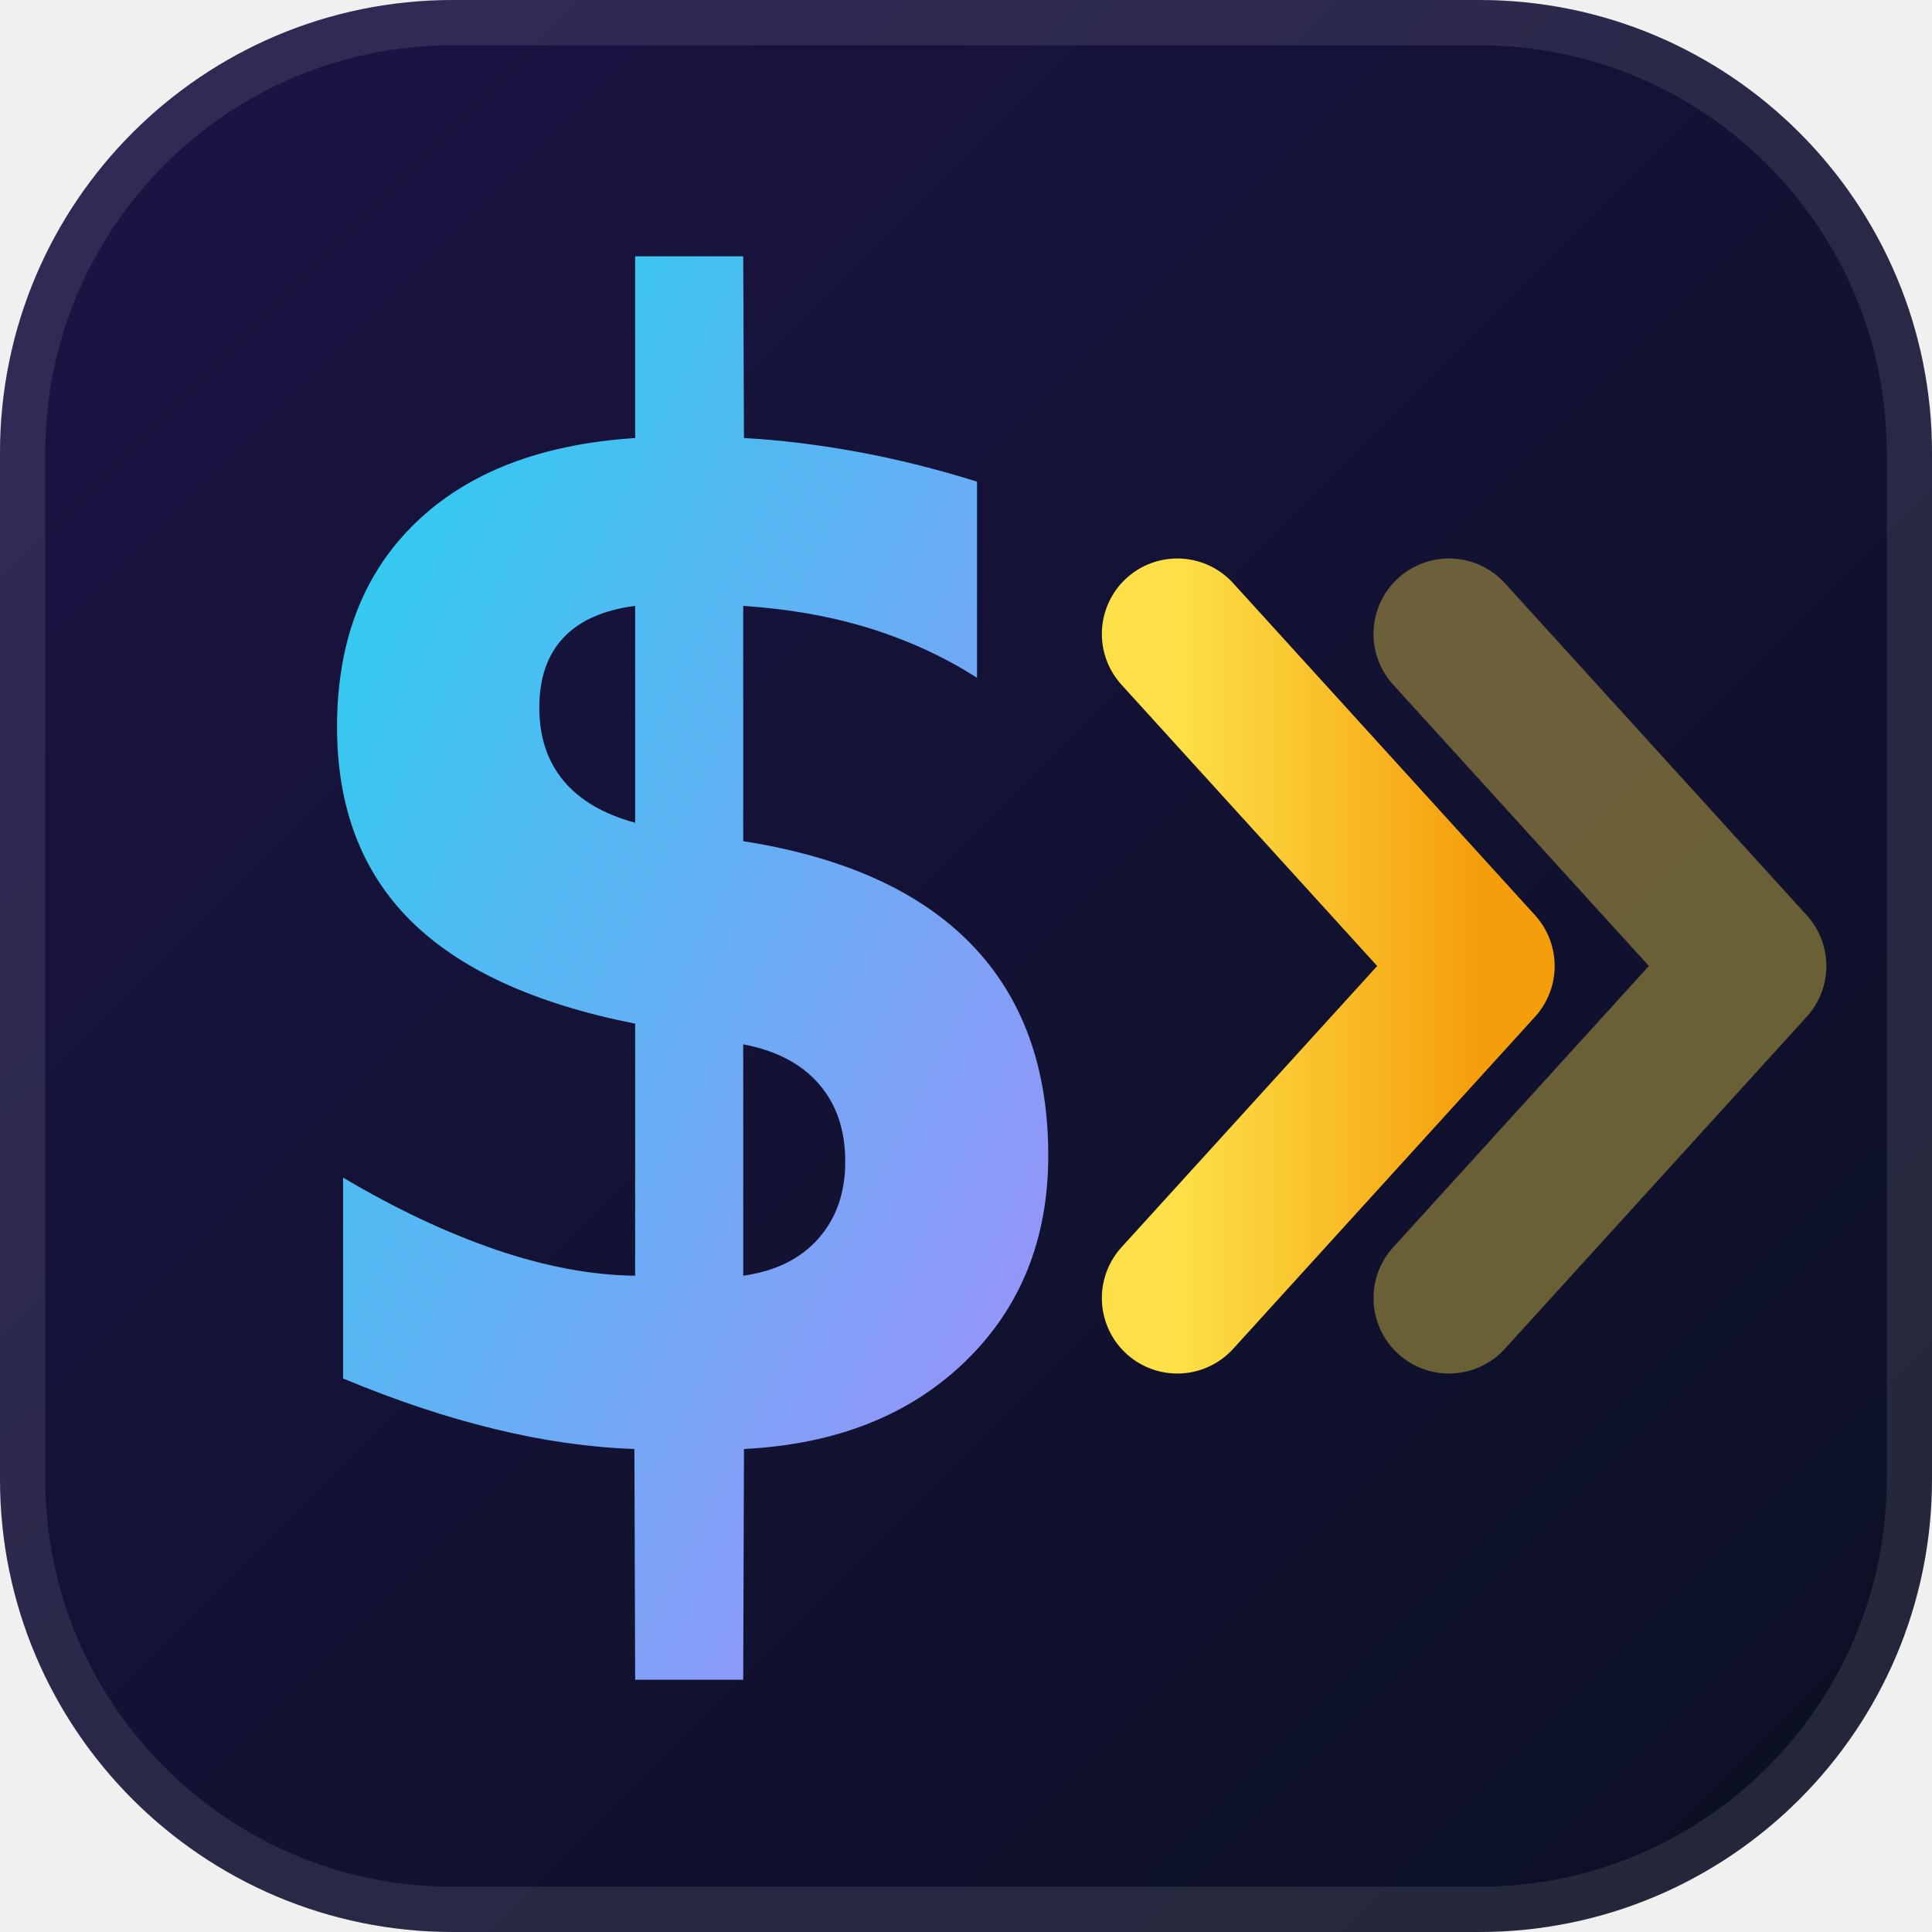
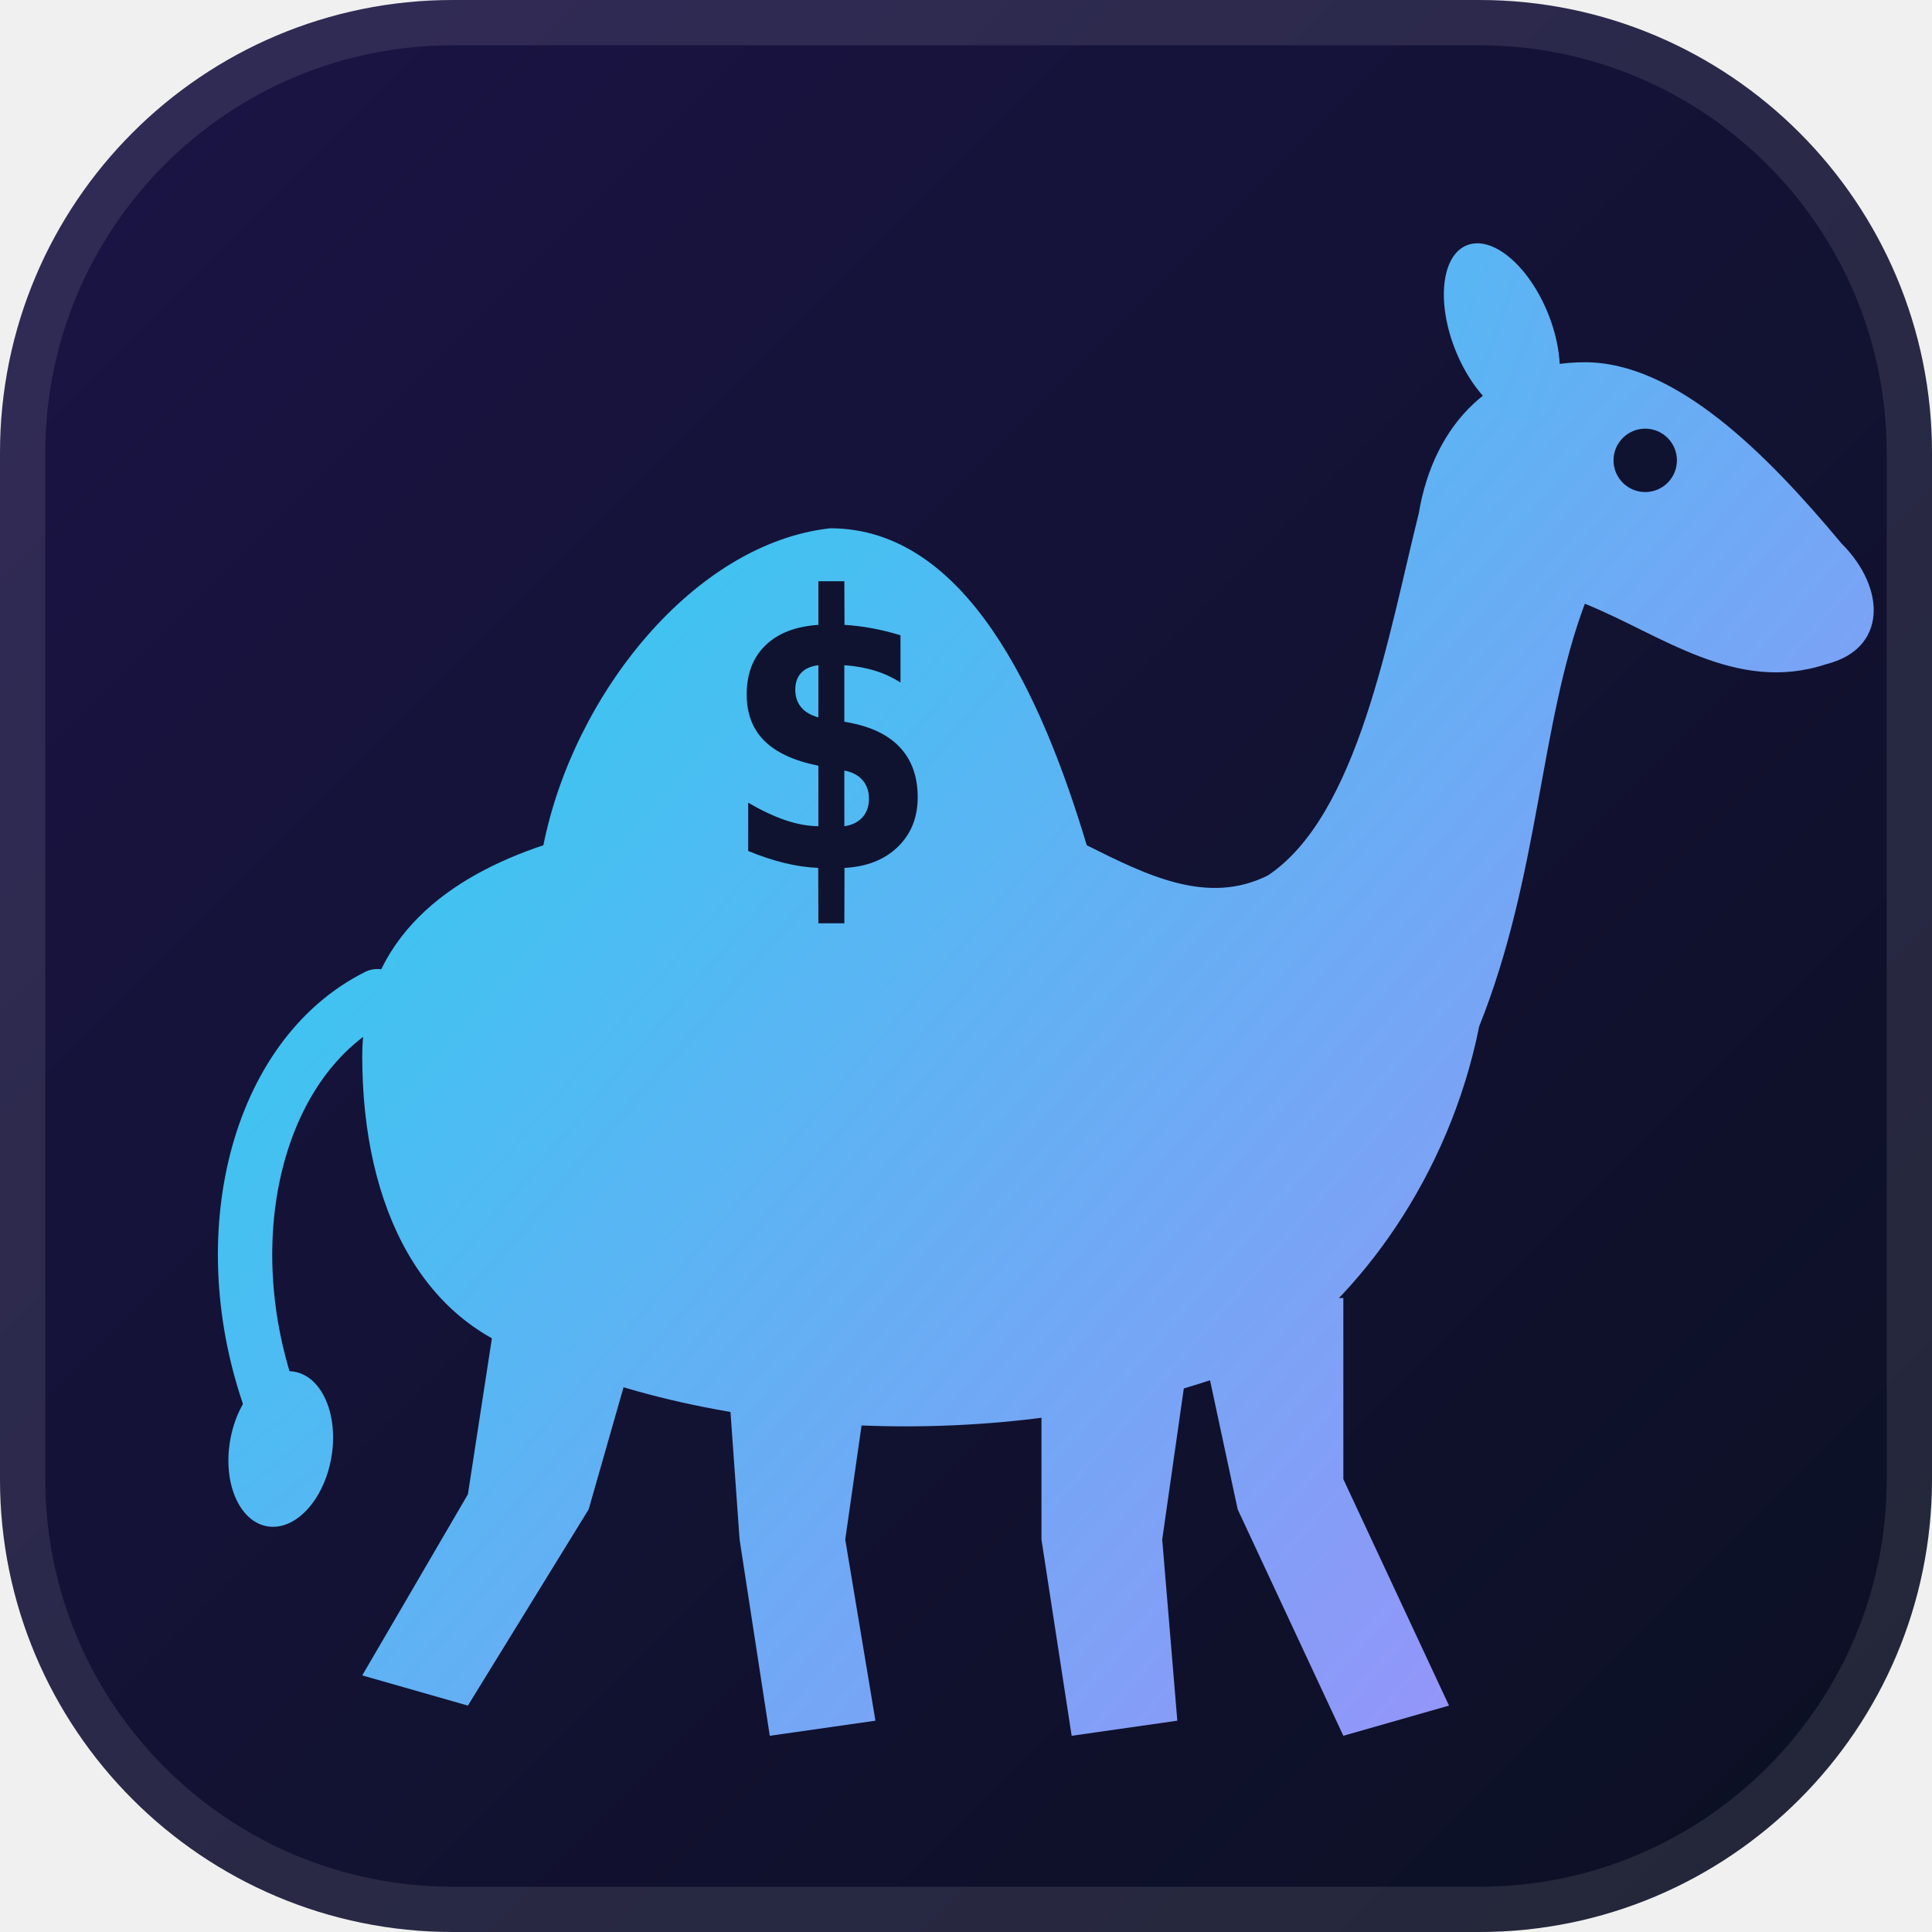
<svg xmlns="http://www.w3.org/2000/svg" viewBox="0 0 128 128" width="128" height="128" role="img" aria-label="Perl2JS">
  <defs>
    <linearGradient id="bg" x1="0" y1="0" x2="1" y2="1">
      <stop offset="0" stop-color="#1b1446" />
      <stop offset="1" stop-color="#0b1022" />
    </linearGradient>
    <linearGradient id="sig" x1="0" y1="0" x2="1" y2="1">
      <stop offset="0" stop-color="#22d3ee" />
      <stop offset="1" stop-color="#a78bfa" />
    </linearGradient>
    <linearGradient id="js" x1="0" y1="0" x2="1" y2="0">
      <stop offset="0" stop-color="#fde047" />
      <stop offset="1" stop-color="#f59e0b" />
    </linearGradient>
+     <linearGradient id="camel" gradientUnits="userSpaceOnUse" x1="14" y1="26" x2="120" y2="118">
+       <stop offset="0" stop-color="#22d3ee" />
+       <stop offset="1" stop-color="#a78bfa" />
+     </linearGradient>
    <linearGradient id="word" x1="0" y1="0" x2="1" y2="0">
      <stop offset="0" stop-color="#22d3ee" />
      <stop offset="1" stop-color="#a78bfa" />
    </linearGradient>
  </defs>
  <g transform="translate(0 0) scale(1.0)">
    <rect x="0" y="0" width="128" height="128" rx="30" fill="url(#bg)" />
    <rect x="1.5" y="1.5" width="125" height="125" rx="28.5" fill="none" stroke="#ffffff" stroke-opacity=".10" stroke-width="3" />
-     <g transform="translate(14 96)">
-       <path d="M35.24 -26.81V-11.48Q38.44 -11.93 40.22 -13.94Q42 -15.95 42 -19.04Q42 -22.19 40.24 -24.2Q38.49 -26.2 35.24 -26.81ZM28.08 -41.49V-55.86Q24.93 -55.45 23.33 -53.75Q21.73 -52.05 21.73 -49.11Q21.73 -46.21 23.33 -44.28Q24.93 -42.35 28.08 -41.49ZM35.24 15.29H28.08L28.03 0Q23.61 -0.15 18.79 -1.32Q13.96 -2.49 8.73 -4.67V-17.98Q13.96 -14.88 18.87 -13.2Q23.77 -11.53 28.08 -11.48V-28.18Q18.08 -30.16 13.2 -35.01Q8.33 -39.86 8.33 -47.84Q8.33 -56.32 13.51 -61.34Q18.69 -66.37 28.08 -66.98V-79.02H35.24L35.29 -66.98Q38.9 -66.78 42.78 -66.07Q46.67 -65.36 50.73 -64.09V-51.09Q47.58 -53.12 43.72 -54.34Q39.86 -55.55 35.24 -55.86V-40.27Q45.25 -38.7 50.35 -33.44Q55.45 -28.18 55.45 -19.45Q55.45 -11.12 49.94 -5.79Q44.43 -0.46 35.29 0Z" fill="url(#sig)" />
+     <g fill="url(#camel)">
+       <path d="M24 70 C24 62 30 58 36 56 C38 46 46 36 55 35 C64 35 69 46 72 56 C76 58 80 60 84 58                C90 54 92 42 94 34 C95 28 99 24 105 24 C111 24 117 30 122 36 C125 39 125 43 121 44                C115 46 110 42 105 40 C102 48 102 58 98 68 C96 78 90 86 84 90 C70 96 50 96 36 90 C28 88 24 80 24 70 Z" />
+       <ellipse cx="99.5" cy="22" rx="3.3" ry="6.2" transform="rotate(-22 99.5 22)" />
+       <path d="M79 86 L89 86 L89 98 L96 113 L89 115 L82 100 Z" />
+       <path d="M69 88 L79 88 L77 102 L78 114 L71 115 L69 102 Z" />
+       <path d="M33 86 L43 86 L39 100 L31 113 L24 111 L31 99 Z" />
+       <path d="M48 88 L58 88 L56 102 L58 114 L51 115 L49 102 Z" />
+       <path d="M25 66 C17 70 14 82 18 93" fill="none" stroke="url(#camel)" stroke-width="3.6" stroke-linecap="round" />
+       <ellipse cx="18.6" cy="96" rx="3.4" ry="5.2" transform="rotate(10 18.6 96)" />
    </g>
-     <g fill="none" stroke="url(#js)" stroke-width="10" stroke-linecap="round" stroke-linejoin="round">
-       <path d="M78 42 L98 64 L78 86" />
+     <circle cx="109" cy="30.5" r="2.1" fill="#0f1330" />
+     <g transform="translate(47.47 57.5)">
+       <path d="M8.47 -6.45V-2.76Q9.24 -2.87 9.67 -3.35Q10.1 -3.83 10.1 -4.58Q10.1 -5.33 9.67 -5.82Q9.25 -6.3 8.47 -6.45ZM6.75 -9.97V-13.43Q5.99 -13.33 5.61 -12.92Q5.22 -12.51 5.22 -11.8Q5.22 -11.11 5.61 -10.64Q5.99 -10.18 6.75 -9.97ZM8.47 3.67H6.75L6.74 0Q5.68 -0.04 4.52 -0.32Q3.36 -0.6 2.1 -1.12V-4.32Q3.36 -3.58 4.53 -3.17Q5.71 -2.77 6.75 -2.76V-6.77Q4.35 -7.25 3.17 -8.42Q2 -9.58 2 -11.5Q2 -13.54 3.25 -14.75Q4.49 -15.95 6.75 -16.1V-18.99H8.47L8.48 -16.1Q9.35 -16.05 10.28 -15.88Q11.22 -15.71 12.19 -15.41V-12.28Q11.44 -12.77 10.51 -13.06Q9.58 -13.35 8.47 -13.43V-9.68Q10.88 -9.3 12.1 -8.04Q13.33 -6.77 13.33 -4.68Q13.33 -2.67 12.01 -1.39Q10.68 -0.11 8.48 0Z" fill="#0f1330" />
    </g>
-     <path d="M96 42 L116 64 L96 86" fill="none" stroke="#fde047" stroke-opacity=".38" stroke-width="10" stroke-linecap="round" stroke-linejoin="round" />
  </g>
</svg>
